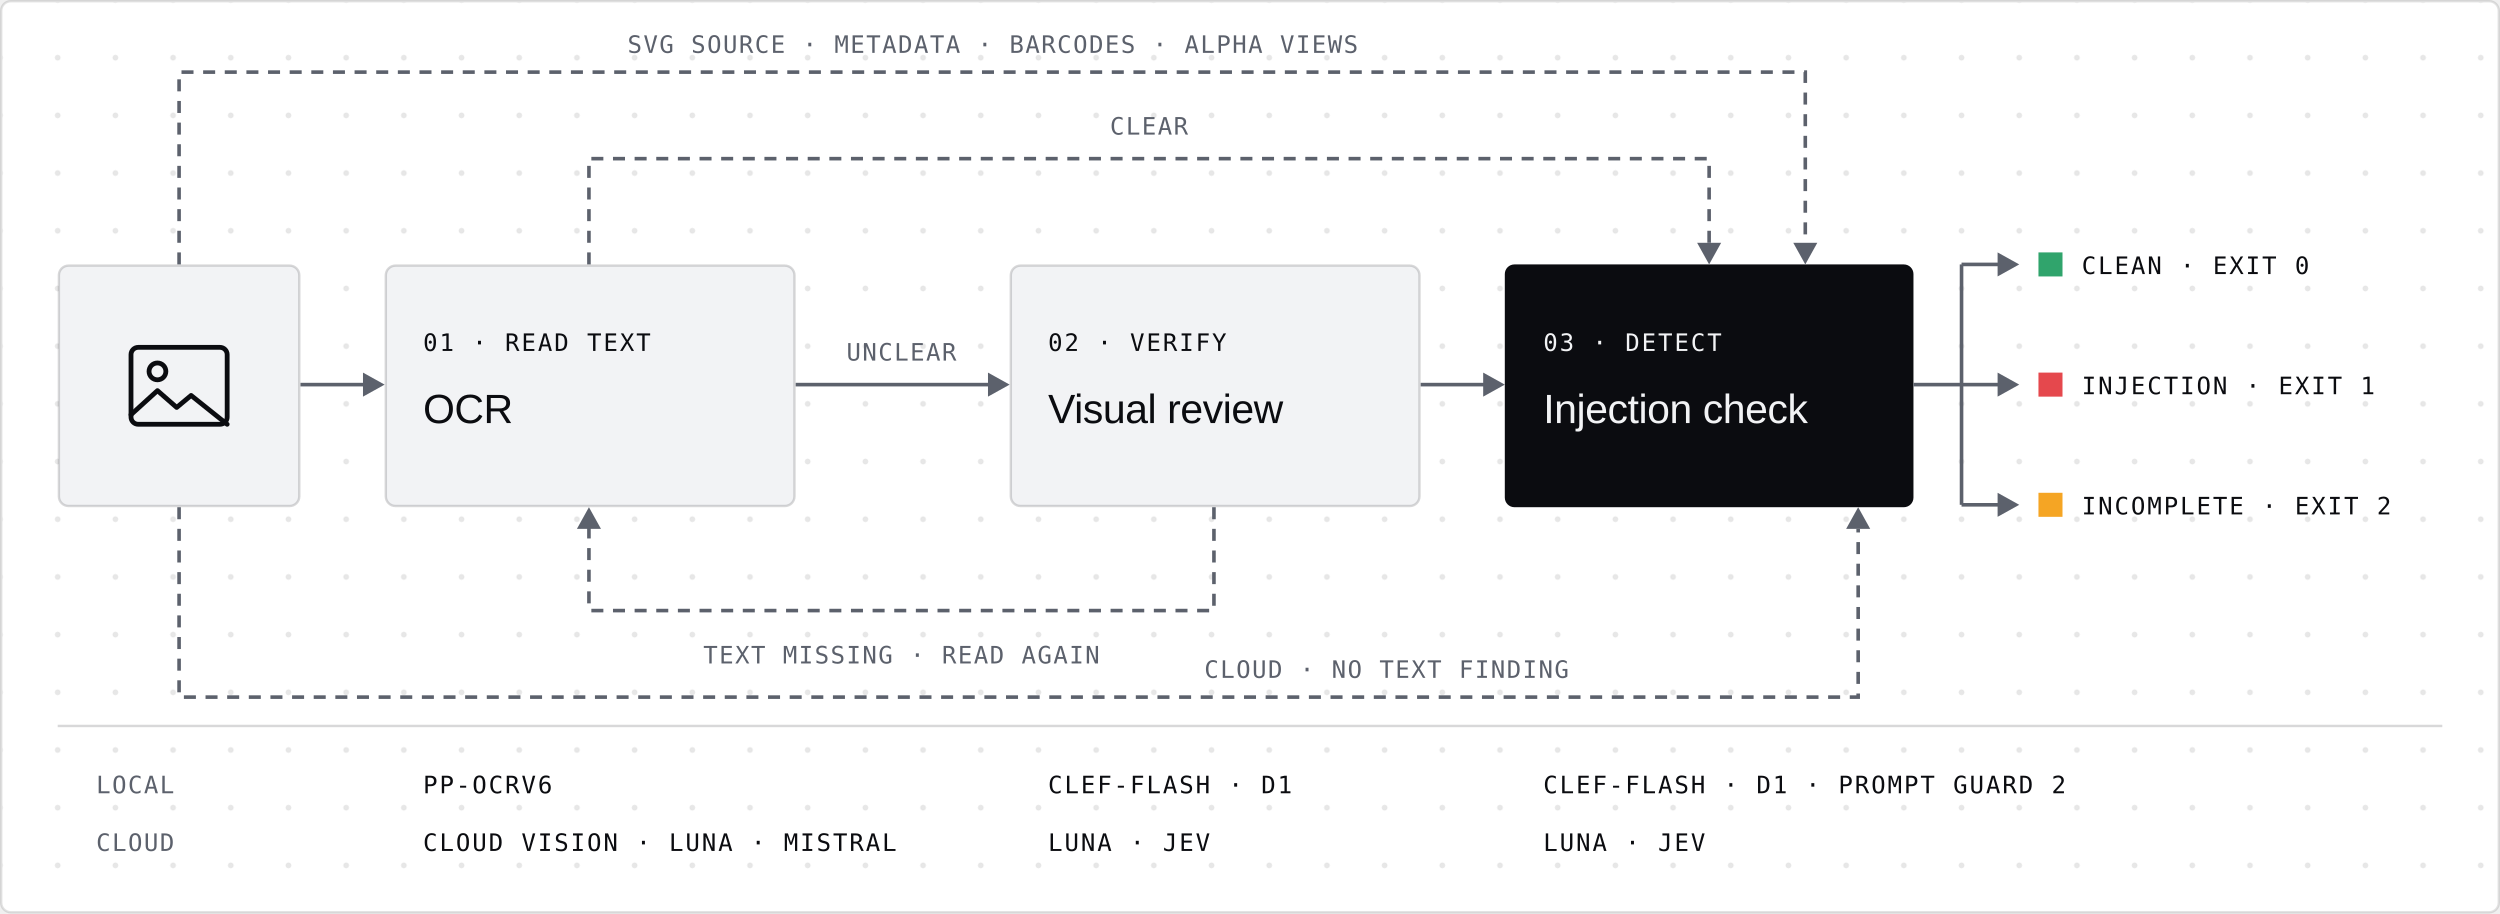
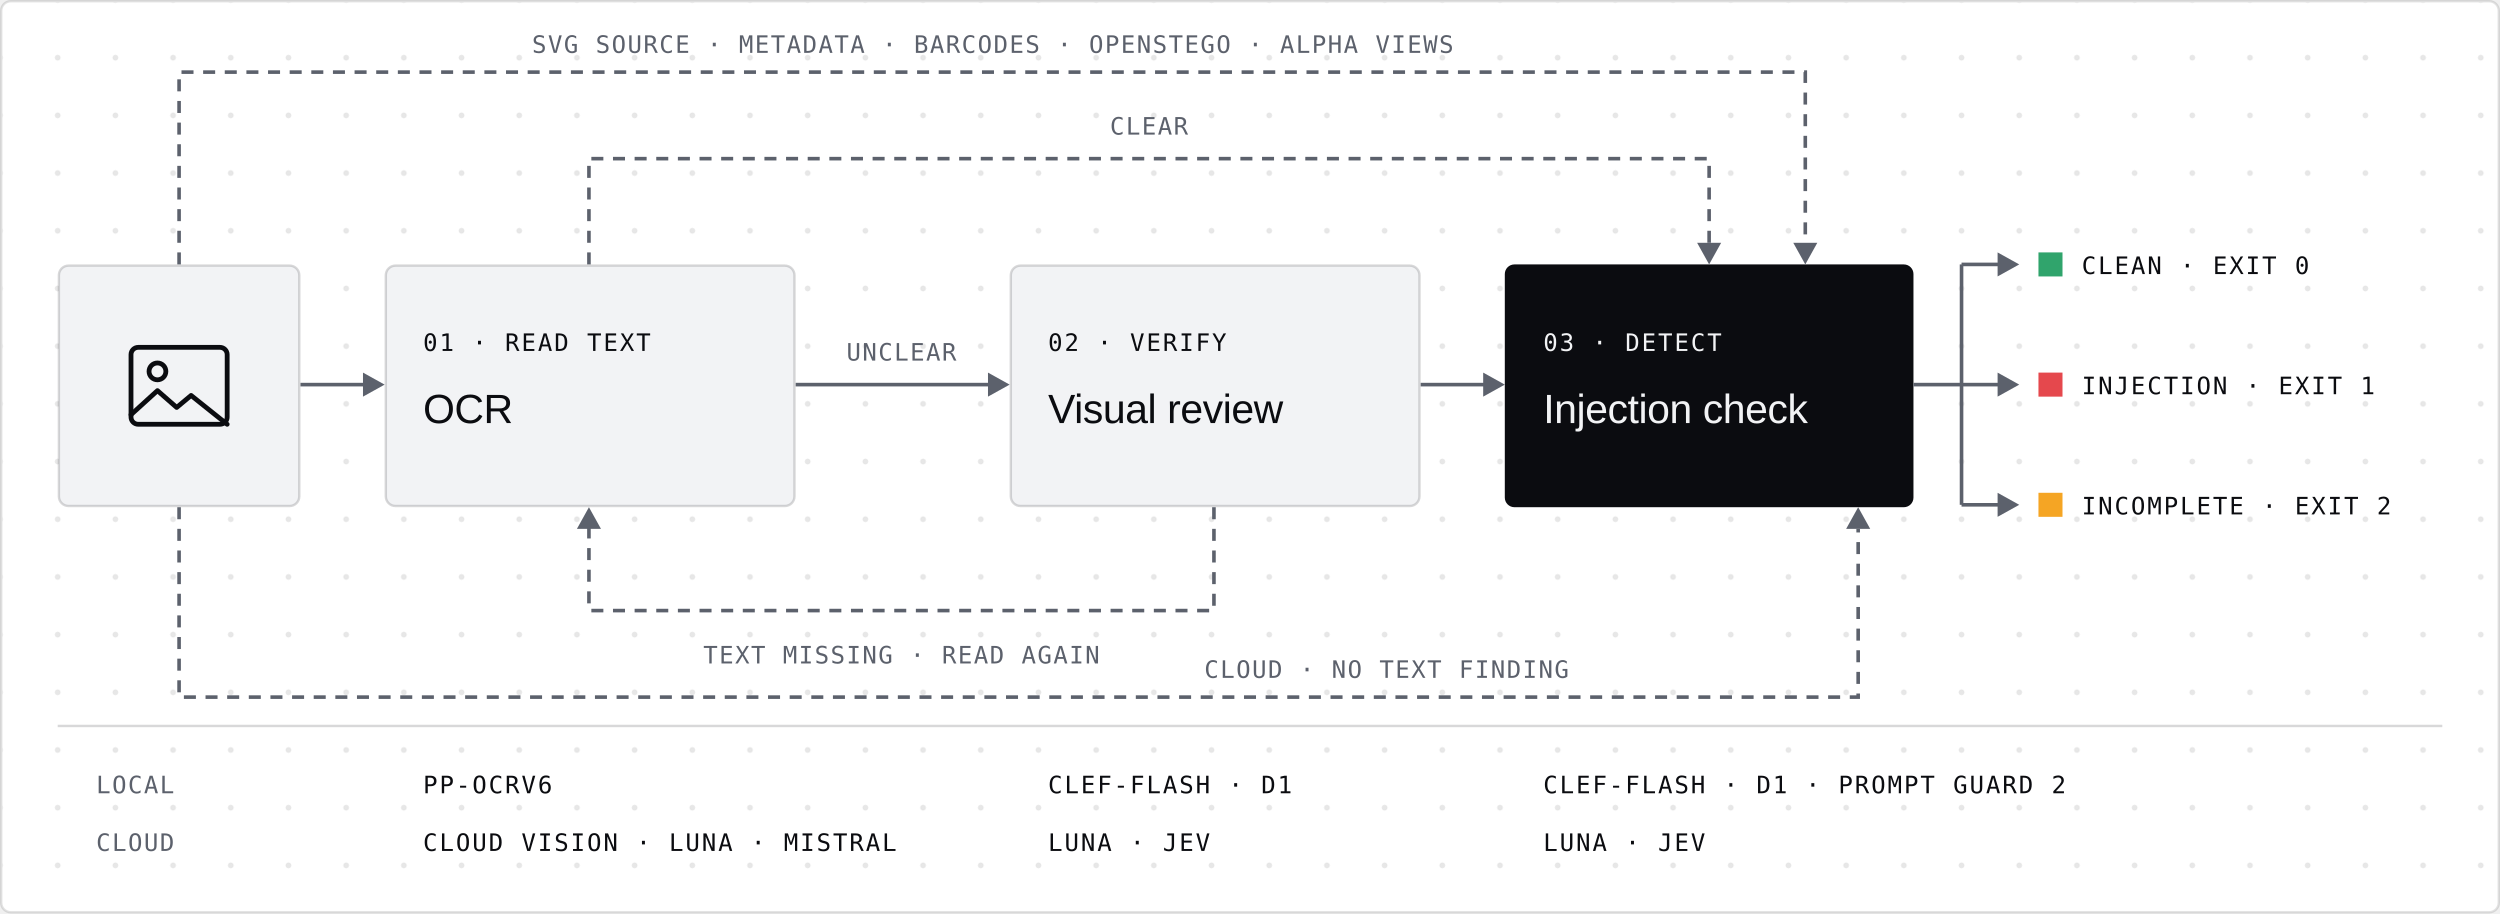
<svg xmlns="http://www.w3.org/2000/svg" viewBox="0 0 1040 380" role="img" aria-labelledby="title desc">
  <defs>
    <style>
      .bg { fill: #FFFFFF; stroke: rgba(11,12,16,.12); }
      .dot { fill: rgba(11,12,16,.10); }
      .card { fill: #F2F3F5; stroke: rgba(11,12,16,.16); }
      .ink { fill: #0B0C10; }
      .wire { fill: none; stroke: #5C616C; stroke-width: 1.5; }
      .dash { fill: none; stroke: #5C616C; stroke-width: 1.5; stroke-dasharray: 5 4; }
      .head { fill: #5C616C; }
      .title { fill: #0B0C10; font: 500 17px "Geist", "Helvetica Neue", Arial, sans-serif; letter-spacing: -0.01em; }
      .title-inv { fill: #F2F3F5; font: 500 17px "Geist", "Helvetica Neue", Arial, sans-serif; letter-spacing: -0.01em; }
      .mono { fill: #5C616C; font: 500 10px "Geist Mono", ui-monospace, Menlo, Consolas, monospace; letter-spacing: .06em; }
      .step { fill: #0B0C10; font: 500 10px "Geist Mono", ui-monospace, Menlo, Consolas, monospace; letter-spacing: .08em; }
      .mono-inv { fill: #A3A8B2; font: 500 10px "Geist Mono", ui-monospace, Menlo, Consolas, monospace; letter-spacing: .06em; }
      .step-inv { fill: #F2F3F5; font: 500 10px "Geist Mono", ui-monospace, Menlo, Consolas, monospace; letter-spacing: .08em; }
      .icon { fill: none; stroke: #0B0C10; stroke-width: 2; stroke-linejoin: round; stroke-linecap: round; }
      .rule { stroke: rgba(11,12,16,.16); stroke-width: 1; }
      .clean { fill: #30A46C; }
      .injection { fill: #E5484D; }
      .review { fill: #F5A524; }
      @media (prefers-color-scheme: dark) {
        .bg { fill: #121318; stroke: rgba(242,243,245,.12); }
        .dot { fill: rgba(242,243,245,.09); }
        .card { fill: #0B0C10; stroke: rgba(242,243,245,.16); }
        .ink { fill: #F2F3F5; }
        .wire, .dash { stroke: #A3A8B2; }
        .head { fill: #A3A8B2; }
        .icon { stroke: #F2F3F5; }
        .rule { stroke: rgba(242,243,245,.16); }
        .title, .step { fill: #F2F3F5; }
        .title-inv, .step-inv { fill: #0B0C10; }
        .mono { fill: #A3A8B2; }
        .mono-inv { fill: #5C616C; }
      }
    </style>
    <pattern id="raster" width="24" height="24" patternUnits="userSpaceOnUse" x="12" y="12">
      <circle class="dot" cx="12" cy="12" r="1.2" />
    </pattern>
  </defs>
  <rect class="bg" x="0.5" y="0.5" width="1039" height="379" rx="4" />
  <rect x="1" y="1" width="1038" height="378" rx="4" fill="url(#raster)" />
  <rect class="card" x="24.5" y="110.5" width="100" height="100" rx="4" />
  <g aria-hidden="true">
    <rect class="icon" x="54.5" y="144.5" width="40" height="32" rx="3" />
    <circle class="icon" cx="65.5" cy="154.5" r="3.5" />
    <path class="icon" d="M54.5 172.5l11-10 8 7 6-5 15 12" />
  </g>
  <path class="wire" d="M125 160H152" />
  <path class="head" d="M160 160l-9-5v10z" />
  <rect class="card" x="160.5" y="110.5" width="170" height="100" rx="4" />
  <text class="step" x="176" y="146">01 · READ TEXT</text>
  <text class="title" x="176" y="176">OCR</text>
  <path class="wire" d="M331 160H412" />
  <path class="head" d="M420 160l-9-5v10z" />
  <text class="mono" x="375" y="150" text-anchor="middle">UNCLEAR</text>
  <rect class="card" x="420.5" y="110.5" width="170" height="100" rx="4" />
  <text class="step" x="436" y="146">02 · VERIFY</text>
  <text class="title" x="436" y="176">Visual review</text>
  <path class="wire" d="M591 160H618" />
  <path class="head" d="M626 160l-9-5v10z" />
  <rect class="ink" x="626" y="110" width="170" height="101" rx="4" />
  <text class="step-inv" x="642" y="146">03 · DETECT</text>
  <text class="title-inv" x="642" y="176">Injection check</text>
  <path class="dash" d="M245 110V66H711V101" />
  <path class="head" d="M711 110l-5-9h10z" />
  <text class="mono" x="478" y="56" text-anchor="middle">CLEAR</text>
  <path class="dash" d="M74.5 110V30H751V101" />
  <path class="head" d="M751 110l-5-9h10z" />
-   <text class="mono" x="413" y="22" text-anchor="middle">SVG SOURCE · METADATA · BARCODES · ALPHA VIEWS</text>
+   <text class="mono" x="413" y="22" text-anchor="middle">SVG SOURCE · METADATA · BARCODES · OPENSTEGO · ALPHA VIEWS</text>
  <path class="dash" d="M505 211V254H245V219" />
  <path class="head" d="M245 211l-5 9h10z" />
  <text class="mono" x="375" y="276" text-anchor="middle">TEXT MISSING · READ AGAIN</text>
  <path class="dash" d="M74.5 211V290H773V220" />
  <path class="head" d="M773 211l-5 9h10z" />
  <text class="mono" x="501" y="282">CLOUD · NO TEXT FINDING</text>
  <path class="wire" d="M796 160H816M816 110V210M816 110H832M816 210H832M816 160H832" />
  <path class="head" d="M840 110l-9-5v10z" />
  <path class="head" d="M840 160l-9-5v10z" />
  <path class="head" d="M840 210l-9-5v10z" />
  <rect class="clean" x="848" y="105" width="10" height="10" />
  <text class="step" x="866" y="114">CLEAN · EXIT 0</text>
  <rect class="injection" x="848" y="155" width="10" height="10" />
  <text class="step" x="866" y="164">INJECTION · EXIT 1</text>
  <rect class="review" x="848" y="205" width="10" height="10" />
  <text class="step" x="866" y="214">INCOMPLETE · EXIT 2</text>
  <path class="rule" d="M24 302H1016" />
  <text class="mono" x="40" y="330">LOCAL</text>
  <text class="mono" x="40" y="354">CLOUD</text>
  <text class="step" x="176" y="330">PP-OCRV6</text>
  <text class="step" x="176" y="354">CLOUD VISION · LUNA · MISTRAL</text>
  <text class="step" x="436" y="330">CLEF-FLASH · D1</text>
  <text class="step" x="436" y="354">LUNA · JEV</text>
  <text class="step" x="642" y="330">CLEF-FLASH · D1 · PROMPT GUARD 2</text>
  <text class="step" x="642" y="354">LUNA · JEV</text>
</svg>
